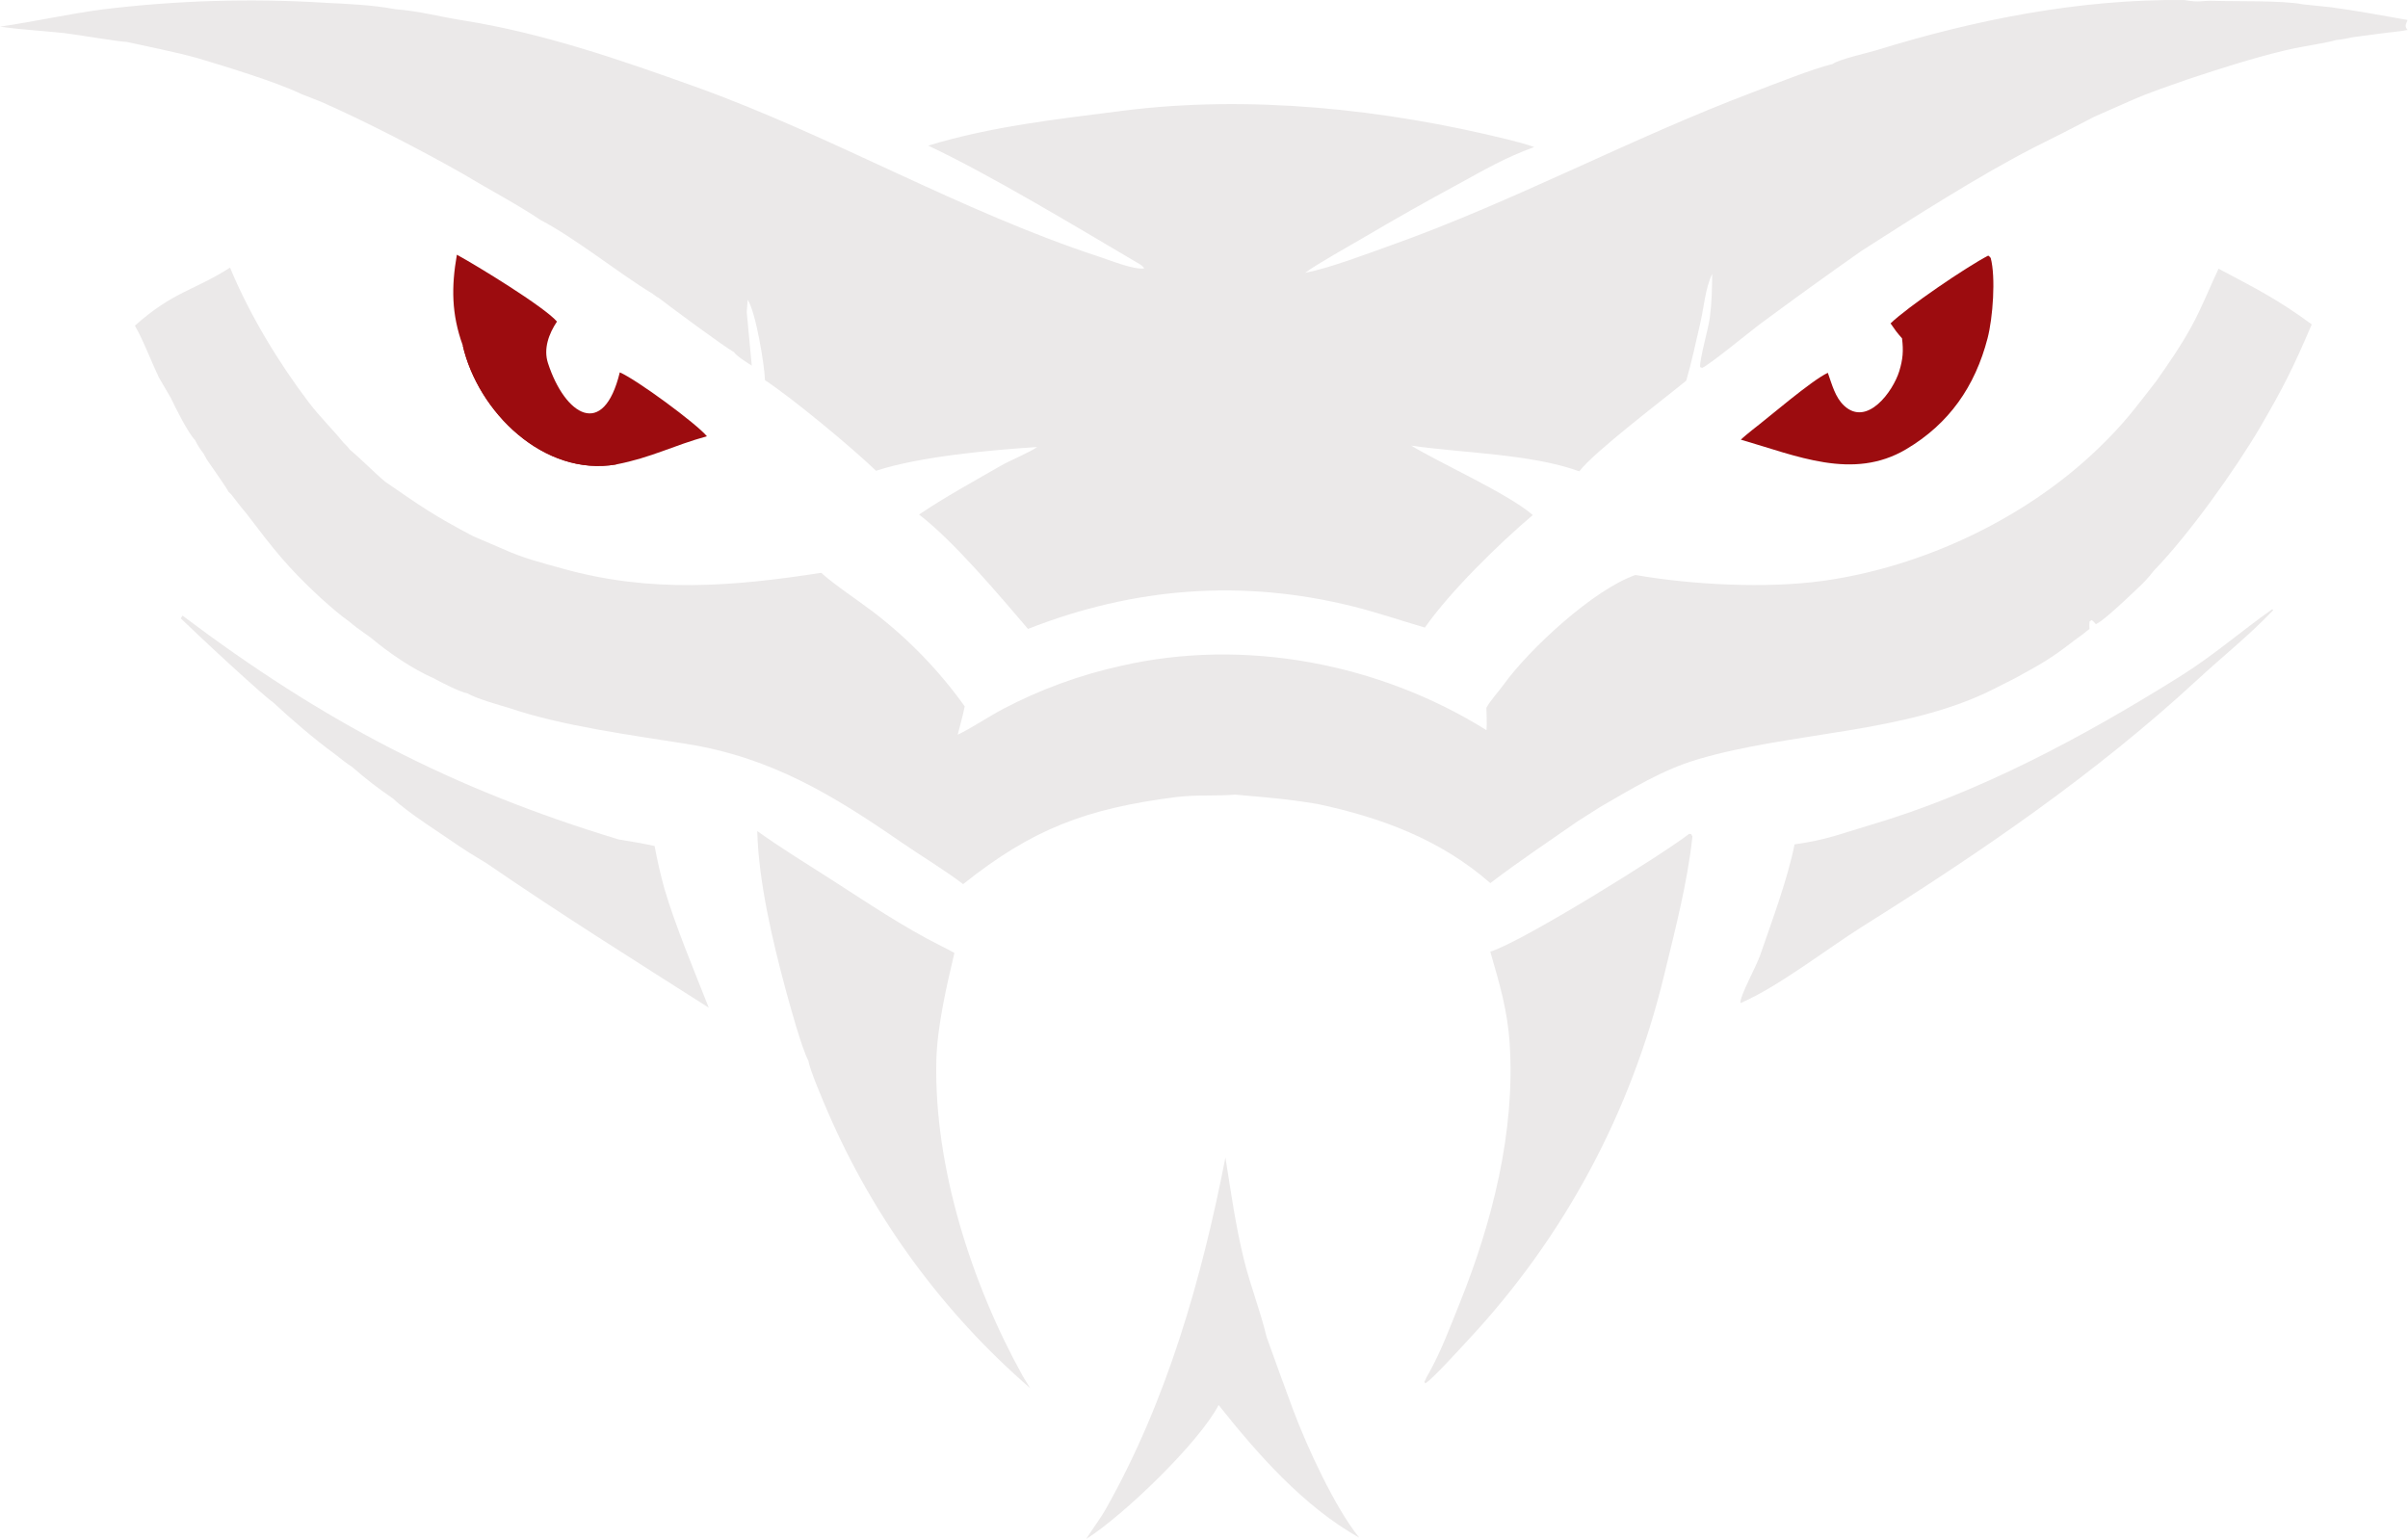
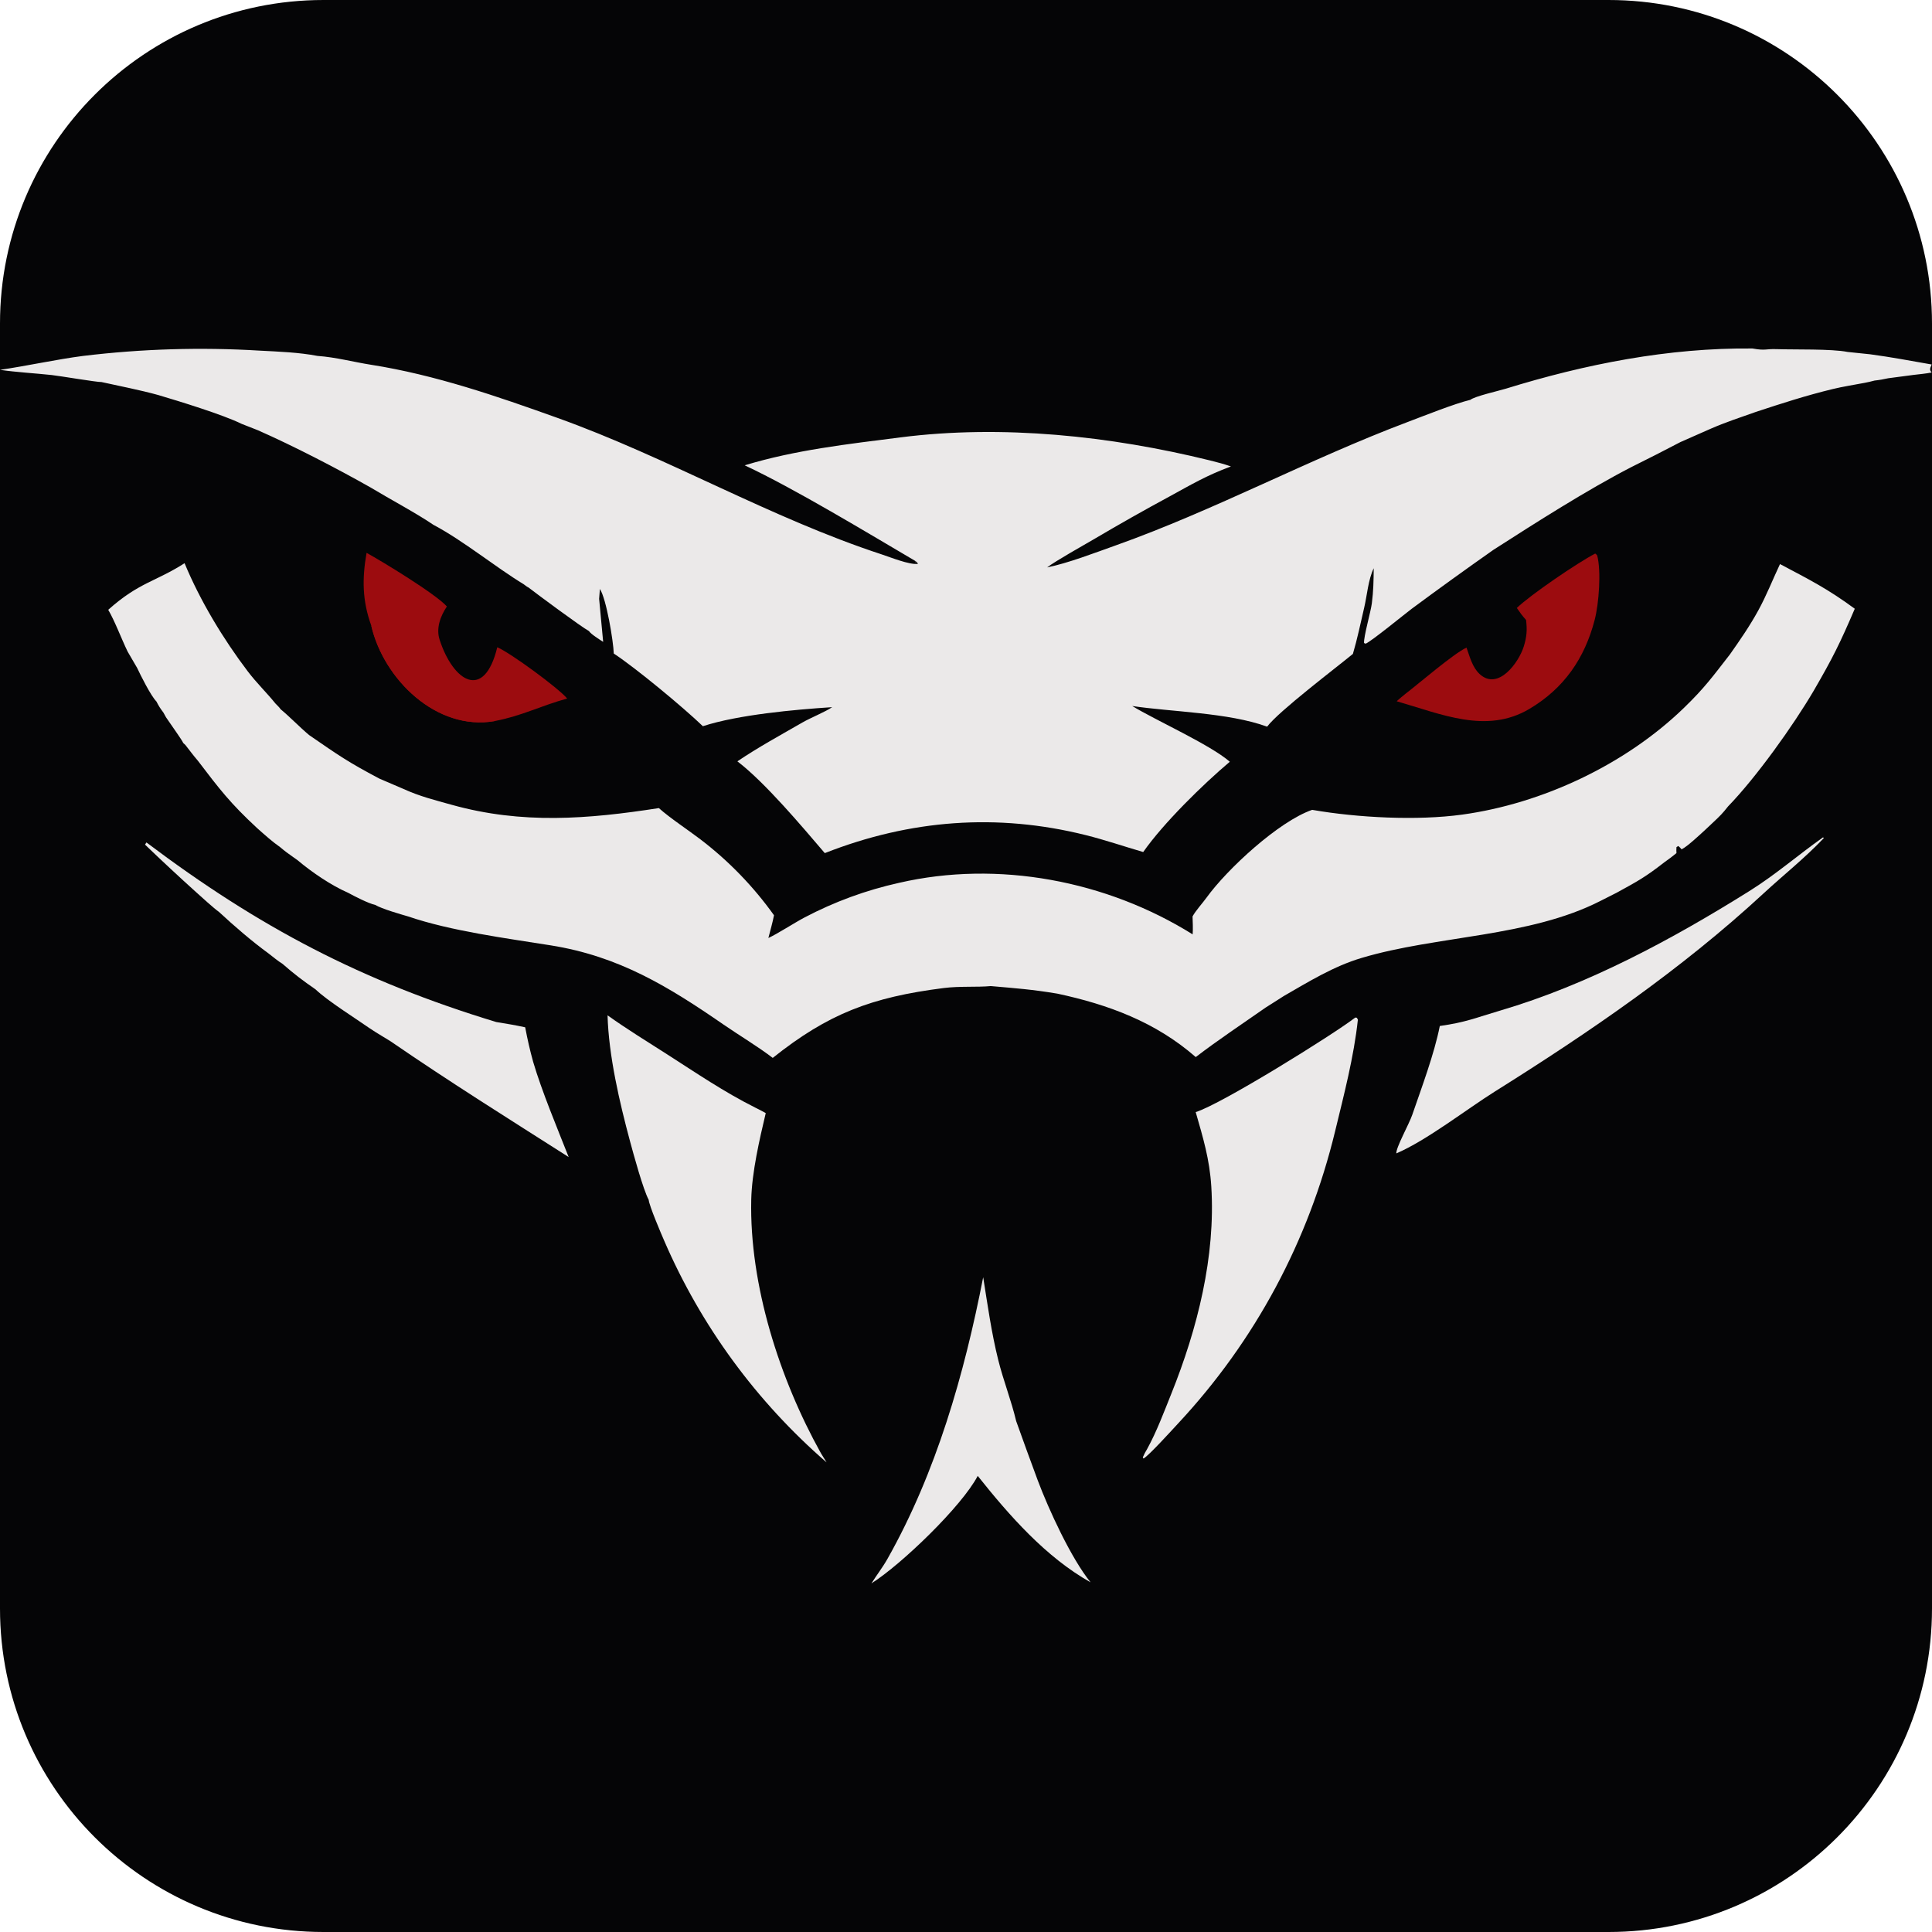
- <svg xmlns="http://www.w3.org/2000/svg" width="1314" height="840" viewBox="0 0 1314 840" fill="none">
-   <path d="M1000.01 34.941C1003.06 32.473 1019.58 28.764 1023.99 27.399C1078.03 10.68 1134.89 -0.588 1191.91 0.024C1201.18 1.641 1200.39 0.181 1208.42 0.465C1219.83 0.871 1245.8 0.169 1256.58 2.364L1271.91 3.955C1286.47 5.909 1299.34 8.373 1313.76 10.893C1312.91 13.248 1311.89 14.242 1313.79 16.343C1309.83 17.108 1305.61 17.51 1301.6 17.967L1284.21 20.261C1280.79 20.989 1278.41 21.454 1274.93 21.829C1272.72 22.382 1270.48 22.99 1268.23 23.372C1261.67 24.624 1252.84 26.033 1246.54 27.584C1228.31 32.013 1212.1 37.253 1194.26 43.134C1184.01 46.741 1173.23 50.319 1163.31 54.667L1142.87 63.687C1131.82 69.481 1120.69 75.148 1109.5 80.688C1079.29 96.265 1044.61 118.422 1015.72 136.956C996.985 150.117 978.415 163.512 960.015 177.139C955.11 180.829 932.932 199.029 928.82 200.785L927.732 200.345C927.351 196.215 932.295 179.083 933.018 173.374C934.121 164.738 934.207 158.161 934.308 149.47C930.522 157.326 929.815 167.768 927.825 176.269C925.408 186.601 923.138 197.588 920.137 207.738C908.329 217.47 869.672 246.734 861.797 257.217C835.407 247.603 796.827 247.208 770.048 243.175C785.882 252.818 823.132 269.489 836.417 281.08C817.839 296.791 791.3 322.83 777.526 342.489C764.552 338.703 751.492 334.241 738.449 330.982C678.197 315.929 618.969 320.433 560.962 343.225C545.376 325.006 520.366 295.229 501.515 280.802C515.625 271.254 531.118 262.815 545.899 254.298C551.214 251.236 561.671 246.991 565.968 243.962C540.652 245.592 501.977 249.085 478.04 256.91C464.747 244.124 432.566 217.426 417.437 207.483C417.19 199.093 412.363 170.083 407.997 163.578L407.479 170.266L410.224 199.543C407.883 198.047 401.898 194.329 400.523 192.169C395.624 189.597 364.941 166.85 359.389 162.532C358.436 162.146 357.095 161.037 356.203 160.381C336.679 148.501 315.197 130.756 294.784 119.953C283.318 112.113 264.677 102.198 251.89 94.459C228.876 81.437 199.38 66.19 175.369 55.609L164.348 51.286C151.59 44.996 122.012 35.94 107.657 31.683C95.403 28.275 81.544 25.627 69.002 22.834C66.396 23.03 40.227 18.606 35.091 18.059C24.061 16.885 10.779 16.124 0 14.542C18.622 11.816 38.595 7.391 56.34 5.096C96.26 0.254 136.537 -0.958 176.675 1.474C189.351 2.136 203.444 2.65 215.878 5.06C228.689 5.994 240.012 9.143 252.451 11.102C295.892 17.943 337.955 32.451 379.234 47.255C454.268 74.164 523.817 115.181 599.659 140.054C605.696 142.038 618.242 147.141 624.087 146.517L624.326 146.184L622.719 144.797L623.798 145.507C623.145 144.933 623.484 145.192 622.784 144.728L622.775 146.3L622.663 144.605C588.805 124.699 540.615 95.492 506.495 79.47C540.897 69.007 576.196 65.099 612.496 60.468C681.578 51.655 755.332 59.473 822.783 76.115C827.618 77.308 832.577 78.601 837.187 80.241C820.396 86.471 810.788 92.263 795.086 100.838C778.109 110.013 761.302 119.511 744.683 129.326C737.749 133.384 717.771 144.587 712.182 148.901C726.229 146.097 744.955 138.869 758.722 133.974C826.156 110.002 890.194 75.337 957.17 50.092C967.913 46.044 989.235 37.508 1000.01 34.941Z" fill="#EBE9E9" />
-   <path d="M73.606 177.738C94.535 159.016 105.866 158.66 125.528 146.043C136.059 171.504 151.845 197.651 168.493 219.586C174.612 227.649 181.406 234.093 187.315 241.453C188.212 242.377 190.276 244.326 190.82 245.343C196.979 250.408 203.467 257.236 210.201 262.911C230.575 276.925 236.354 281.08 258.055 292.567L274.146 299.465C285.49 304.647 295.461 307.083 307.254 310.372C355.071 323.712 399.82 320.115 448.104 312.604C455.637 319.36 468.135 327.571 476.557 333.999C495.644 348.582 512.449 365.934 526.414 385.482C525.542 390.145 523.791 396.251 522.589 400.956C528.555 398.254 540.23 390.671 547.164 387.004C567.45 376.324 589.07 368.399 611.453 363.442C678.842 347.887 752.706 361.949 811.154 398.487C811.442 394.564 811.208 390.26 811.084 386.294C813.082 382.507 817.971 377.141 820.56 373.555C834.607 354.072 869.75 321.608 892.433 313.8C923.286 319.155 963.739 321.262 994.475 317.038C1049.01 309.541 1105.42 283.012 1145.19 244.538C1159.45 230.742 1164.83 223.142 1176.61 208.014C1183.56 198.12 1190.05 188.76 1195.86 178.152C1201.55 167.754 1205.62 157.254 1210.62 146.638C1231.02 157.457 1242.83 163.328 1261.48 177.024C1251.41 200.534 1246.51 210.422 1233.62 232.656C1219.64 256.503 1194.38 291.782 1175.3 311.455C1171.55 316.259 1169.7 318.053 1165.33 322.157L1159.46 327.677C1156.02 330.799 1147.47 338.88 1143.69 340.653C1142.98 339.772 1142.3 339.024 1141.39 338.368L1140.21 339.157C1140.12 340.763 1140.09 341.618 1140.2 343.22C1137.34 345.562 1135.1 347.257 1132.08 349.373C1118.96 359.59 1113.97 362.246 1099.49 370.184L1088.55 375.717C1040.07 400.5 977.49 399.167 926.077 414.508C906.946 420.215 890.381 430.501 873.248 440.358C869.136 443.083 865.008 445.522 860.935 448.178C845.085 459.257 828.551 470.225 813.253 481.941C785.96 458.086 753.763 446.212 719.093 438.792C701.533 435.878 691.171 435.18 673.821 433.652C664.64 434.529 652.779 433.593 641.767 434.997C592.71 441.248 563.269 452.416 525.554 482.507C516.464 475.448 501.903 466.61 492.22 459.923C454.434 433.83 420.876 413.361 374.62 405.97C344.487 401.156 306.647 396.213 277.738 386.338C272.233 384.735 259.772 381.178 255.133 378.427C250.736 377.534 240.836 372.447 236.759 370.202C225.333 365.247 211.929 356.119 202.403 348.058L199.151 345.746C195.88 343.462 193.621 341.808 190.595 339.224C184.858 335.192 180.136 330.871 174.887 326.234C156.572 309.237 149.444 299.918 134.444 280.219C131.784 277.193 128.664 272.971 126.121 269.731L124.614 268.306C123.883 266.411 116.527 256.23 114.908 253.753C113.064 251.225 112.571 250.41 111.129 247.626C108.878 244.603 108.098 243.433 106.382 240.09C102.543 236.172 95.735 222.518 93.295 217.314L86.764 206.092C82.551 197.374 78.069 185.315 73.606 177.738Z" fill="#EBE9E9" />
-   <path d="M413.21 453.541C426.254 462.87 439.992 471.282 453.479 479.916C473.226 492.557 492.589 505.777 513.588 516.271C515.92 517.436 518.571 518.748 520.802 520.048C516.625 537.687 511.346 560.307 510.934 579C509.659 636.844 530.211 700.842 558.232 751.207C559.407 753.322 560.932 755.406 562.144 757.584C514.506 716.285 476.778 664.776 451.759 606.894C449.813 602.421 441.545 583.127 441.187 579.014C437.43 572.082 430.785 547.69 428.542 539.388C421.399 512.856 413.953 480.947 413.21 453.541Z" fill="#EBE9E9" />
-   <path d="M921.739 455.057L922.78 455.184L923.534 456.438C920.79 481.937 914.105 507.312 908.073 532.252C889.976 607.085 853.729 674.877 801.204 731.192C797.418 735.251 781.576 752.794 777.736 754.994L777.254 754.162L778.676 751.153C779.205 750.274 779.71 749.38 780.208 748.478C786.714 736.627 791.611 723.423 796.656 710.873C814.341 666.891 826.848 617.558 823.824 569.861C822.658 551.36 818.29 537.003 813.222 519.346C830.16 514.302 907.234 466.351 921.739 455.057Z" fill="#EBE9E9" />
-   <path d="M99.591 335.967C176.214 393.649 245.838 430.252 337.49 458.103C344.309 459.195 350.449 460.231 357.193 461.697C358.832 470.278 360.279 476.722 362.597 485.136C368.463 505.111 378.997 530.212 386.762 549.934C345.271 523.49 306.284 499.129 265.417 471.065L260.424 468.024C257.194 466.078 254.253 464.285 251.137 462.163C241.146 455.193 222.742 443.672 214.582 435.886C205.801 429.814 200.187 425.56 192.158 418.546C189.144 416.692 185.67 413.825 182.807 411.595C171.303 403.203 159.315 392.854 148.929 383.22C145.5 380.822 136.989 373.027 133.473 369.881C121.694 359.256 110.081 348.449 98.637 337.464L99.591 335.967Z" fill="#EBE9E9" />
-   <path d="M1239.88 332.502L1240.45 332.986C1227.04 347.036 1213.2 357.91 1199.23 370.814C1143.36 422.432 1080.85 465.143 1016.54 505.47C997.25 517.571 970.377 538.591 949.692 547.454C949.319 543.621 958.313 527.609 960.505 521.233C966.871 502.717 975.469 479.879 979.247 460.803C997.289 458.231 1003.66 455.226 1020.54 450.252C1080.01 432.733 1137.24 401.897 1189.64 369.118C1207.78 357.776 1222.74 344.635 1239.88 332.502Z" fill="#EBE9E9" />
-   <path d="M668.69 631.664C671.714 650.578 674.271 669.256 678.935 687.981C682.418 701.978 687.805 715.508 691.132 729.544C695.92 742.965 700.794 756.356 705.753 769.715C713.231 789.676 728.506 822.873 741.737 839.195C711.249 822.041 686.506 793.813 664.974 766.791C654.158 787.46 613.091 827.009 592.705 839.894C596.226 834.226 600.199 829.218 603.564 823.261C636.809 764.396 655.853 697.491 668.69 631.664Z" fill="#EBE9E9" />
-   <path d="M249.311 139.01C259.785 144.709 296.73 167.225 303.929 175.48C299.422 182.241 296.484 190.372 299.011 198.148C308.255 226.588 329.278 239.987 338.207 203.212C347.338 207.109 379.978 231.115 385.757 238.084C367.361 243.156 355.594 249.698 336.306 253.451C296.811 260.279 260.831 224.87 252.484 188.403C246.349 171.434 246.241 156.532 249.311 139.01Z" fill="#9C0C0F" />
-   <path d="M252.484 188.402C257.816 193.878 262.887 216.256 270.733 222.958C280.594 231.378 293.824 238.77 305.338 245C310.204 247.576 316.548 247.196 318.599 249.011L318.056 249.845C315.859 249.604 306.483 248.012 305.108 248.144C316.359 253.043 325.45 250.725 336.306 253.451C296.812 260.279 260.831 224.87 252.484 188.402Z" fill="#9C0C0F" />
-   <path d="M1084.9 139.508C1085.48 139.727 1085.79 140.229 1086.29 140.773C1089.1 151.32 1087.48 173.483 1084.58 184.597C1077.76 210.884 1063.6 231.29 1040.11 245.186C1010.98 262.423 980.241 248.645 949.94 239.945C951.619 238.298 954.107 236.357 955.965 234.815C965.246 227.72 988.582 207.533 997.413 203.461C999.675 209.764 1001.39 216.854 1006.34 221.434C1018.95 233.081 1033.04 213.482 1036.39 202.567C1038.41 195.956 1038.73 191.416 1037.9 184.639C1035.21 181.643 1033.92 179.84 1031.64 176.489C1040.96 167.478 1072.93 145.737 1084.9 139.508Z" fill="#9C0C0F" />
+ <svg xmlns="http://www.w3.org/2000/svg" width="1314" height="1314" viewBox="0 0 1314 1314">
+   <rect width="1314" height="1314" rx="220" ry="220" fill="#050506" />
+   <g transform="translate(0,237)">
+     <path d="M1000.01 34.941C1003.06 32.473 1019.58 28.764 1023.99 27.399C1078.03 10.68 1134.89 -0.588 1191.91 0.024C1201.18 1.641 1200.39 0.181 1208.42 0.465C1219.83 0.871 1245.8 0.169 1256.58 2.364L1271.91 3.955C1286.47 5.909 1299.34 8.373 1313.76 10.893C1312.91 13.248 1311.89 14.242 1313.79 16.343C1309.83 17.108 1305.61 17.51 1301.6 17.967L1284.21 20.261C1280.79 20.989 1278.41 21.454 1274.93 21.829C1272.72 22.382 1270.48 22.99 1268.23 23.372C1261.67 24.624 1252.84 26.033 1246.54 27.584C1228.31 32.013 1212.1 37.253 1194.26 43.134C1184.01 46.741 1173.23 50.319 1163.31 54.667L1142.87 63.687C1131.82 69.481 1120.69 75.148 1109.5 80.688C1079.29 96.265 1044.61 118.422 1015.72 136.956C996.985 150.117 978.415 163.512 960.015 177.139C955.11 180.829 932.932 199.029 928.82 200.785L927.732 200.345C927.351 196.215 932.295 179.083 933.018 173.374C934.121 164.738 934.207 158.161 934.308 149.47C930.522 157.326 929.815 167.768 927.825 176.269C925.408 186.601 923.138 197.588 920.137 207.738C908.329 217.47 869.672 246.734 861.797 257.217C835.407 247.603 796.827 247.208 770.048 243.175C785.882 252.818 823.132 269.489 836.417 281.08C817.839 296.791 791.3 322.83 777.526 342.489C764.552 338.703 751.492 334.241 738.449 330.982C678.197 315.929 618.969 320.433 560.962 343.225C545.376 325.006 520.366 295.229 501.515 280.802C515.625 271.254 531.118 262.815 545.899 254.298C551.214 251.236 561.671 246.991 565.968 243.962C540.652 245.592 501.977 249.085 478.04 256.91C464.747 244.124 432.566 217.426 417.437 207.483C417.19 199.093 412.363 170.083 407.997 163.578L407.479 170.266L410.224 199.543C407.883 198.047 401.898 194.329 400.523 192.169C395.624 189.597 364.941 166.85 359.389 162.532C358.436 162.146 357.095 161.037 356.203 160.381C336.679 148.501 315.197 130.756 294.784 119.953C283.318 112.113 264.677 102.198 251.89 94.459C228.876 81.437 199.38 66.19 175.369 55.609L164.348 51.286C151.59 44.996 122.012 35.94 107.657 31.683C95.403 28.275 81.544 25.627 69.002 22.834C66.396 23.03 40.227 18.606 35.091 18.059C24.061 16.885 10.779 16.124 0 14.542C18.622 11.816 38.595 7.391 56.34 5.096C96.26 0.254 136.537 -0.958 176.675 1.474C189.351 2.136 203.444 2.65 215.878 5.06C228.689 5.994 240.012 9.143 252.451 11.102C295.892 17.943 337.955 32.451 379.234 47.255C454.268 74.164 523.817 115.181 599.659 140.054C605.696 142.038 618.242 147.141 624.087 146.517L624.326 146.184L622.719 144.797L623.798 145.507C623.145 144.933 623.484 145.192 622.784 144.728L622.775 146.3L622.663 144.605C588.805 124.699 540.615 95.492 506.495 79.47C540.897 69.007 576.196 65.099 612.496 60.468C681.578 51.655 755.332 59.473 822.783 76.115C827.618 77.308 832.577 78.601 837.187 80.241C820.396 86.471 810.788 92.263 795.086 100.838C778.109 110.013 761.302 119.511 744.683 129.326C737.749 133.384 717.771 144.587 712.182 148.901C726.229 146.097 744.955 138.869 758.722 133.974C826.156 110.002 890.194 75.337 957.17 50.092C967.913 46.044 989.235 37.508 1000.01 34.941Z" fill="#EBE9E9" />
+     <path d="M73.606 177.738C94.535 159.016 105.866 158.66 125.528 146.043C136.059 171.504 151.845 197.651 168.493 219.586C174.612 227.649 181.406 234.093 187.315 241.453C188.212 242.377 190.276 244.326 190.82 245.343C196.979 250.408 203.467 257.236 210.201 262.911C230.575 276.925 236.354 281.08 258.055 292.567L274.146 299.465C285.49 304.647 295.461 307.083 307.254 310.372C355.071 323.712 399.82 320.115 448.104 312.604C455.637 319.36 468.135 327.571 476.557 333.999C495.644 348.582 512.449 365.934 526.414 385.482C525.542 390.145 523.791 396.251 522.589 400.956C528.555 398.254 540.23 390.671 547.164 387.004C567.45 376.324 589.07 368.399 611.453 363.442C678.842 347.887 752.706 361.949 811.154 398.487C811.442 394.564 811.208 390.26 811.084 386.294C813.082 382.507 817.971 377.141 820.56 373.555C834.607 354.072 869.75 321.608 892.433 313.8C923.286 319.155 963.739 321.262 994.475 317.038C1049.01 309.541 1105.42 283.012 1145.19 244.538C1159.45 230.742 1164.83 223.142 1176.61 208.014C1183.56 198.12 1190.05 188.76 1195.86 178.152C1201.55 167.754 1205.62 157.254 1210.62 146.638C1231.02 157.457 1242.83 163.328 1261.48 177.024C1251.41 200.534 1246.51 210.422 1233.62 232.656C1219.64 256.503 1194.38 291.782 1175.3 311.455C1171.55 316.259 1169.7 318.053 1165.33 322.157L1159.46 327.677C1156.02 330.799 1147.47 338.88 1143.69 340.653C1142.98 339.772 1142.3 339.024 1141.39 338.368L1140.21 339.157C1140.12 340.763 1140.09 341.618 1140.2 343.22C1137.34 345.562 1135.1 347.257 1132.08 349.373C1118.96 359.59 1113.97 362.246 1099.49 370.184L1088.55 375.717C1040.07 400.5 977.49 399.167 926.077 414.508C906.946 420.215 890.381 430.501 873.248 440.358C869.136 443.083 865.008 445.522 860.935 448.178C845.085 459.257 828.551 470.225 813.253 481.941C785.96 458.086 753.763 446.212 719.093 438.792C701.533 435.878 691.171 435.18 673.821 433.652C664.64 434.529 652.779 433.593 641.767 434.997C592.71 441.248 563.269 452.416 525.554 482.507C516.464 475.448 501.903 466.61 492.22 459.923C454.434 433.83 420.876 413.361 374.62 405.97C344.487 401.156 306.647 396.213 277.738 386.338C272.233 384.735 259.772 381.178 255.133 378.427C250.736 377.534 240.836 372.447 236.759 370.202C225.333 365.247 211.929 356.119 202.403 348.058L199.151 345.746C195.88 343.462 193.621 341.808 190.595 339.224C184.858 335.192 180.136 330.871 174.887 326.234C156.572 309.237 149.444 299.918 134.444 280.219C131.784 277.193 128.664 272.971 126.121 269.731L124.614 268.306C123.883 266.411 116.527 256.23 114.908 253.753C113.064 251.225 112.571 250.41 111.129 247.626C108.878 244.603 108.098 243.433 106.382 240.09C102.543 236.172 95.735 222.518 93.295 217.314L86.764 206.092C82.551 197.374 78.069 185.315 73.606 177.738Z" fill="#EBE9E9" />
+     <path d="M413.21 453.541C426.254 462.87 439.992 471.282 453.479 479.916C473.226 492.557 492.589 505.777 513.588 516.271C515.92 517.436 518.571 518.748 520.802 520.048C516.625 537.687 511.346 560.307 510.934 579C509.659 636.844 530.211 700.842 558.232 751.207C559.407 753.322 560.932 755.406 562.144 757.584C514.506 716.285 476.778 664.776 451.759 606.894C449.813 602.421 441.545 583.127 441.187 579.014C437.43 572.082 430.785 547.69 428.542 539.388C421.399 512.856 413.953 480.947 413.21 453.541Z" fill="#EBE9E9" />
+     <path d="M921.739 455.057L922.78 455.184L923.534 456.438C920.79 481.937 914.105 507.312 908.073 532.252C889.976 607.085 853.729 674.877 801.204 731.192C797.418 735.251 781.576 752.794 777.736 754.994L777.254 754.162L778.676 751.153C779.205 750.274 779.71 749.38 780.208 748.478C786.714 736.627 791.611 723.423 796.656 710.873C814.341 666.891 826.848 617.558 823.824 569.861C822.658 551.36 818.29 537.003 813.222 519.346C830.16 514.302 907.234 466.351 921.739 455.057Z" fill="#EBE9E9" />
+     <path d="M99.591 335.967C176.214 393.649 245.838 430.252 337.49 458.103C344.309 459.195 350.449 460.231 357.193 461.697C358.832 470.278 360.279 476.722 362.597 485.136C368.463 505.111 378.997 530.212 386.762 549.934C345.271 523.49 306.284 499.129 265.417 471.065L260.424 468.024C257.194 466.078 254.253 464.285 251.137 462.163C241.146 455.193 222.742 443.672 214.582 435.886C205.801 429.814 200.187 425.56 192.158 418.546C189.144 416.692 185.67 413.825 182.807 411.595C171.303 403.203 159.315 392.854 148.929 383.22C145.5 380.822 136.989 373.027 133.473 369.881C121.694 359.256 110.081 348.449 98.637 337.464L99.591 335.967Z" fill="#EBE9E9" />
+     <path d="M1239.88 332.502L1240.45 332.986C1227.04 347.036 1213.2 357.91 1199.23 370.814C1143.36 422.432 1080.85 465.143 1016.54 505.47C997.25 517.571 970.377 538.591 949.692 547.454C949.319 543.621 958.313 527.609 960.505 521.233C966.871 502.717 975.469 479.879 979.247 460.803C997.289 458.231 1003.66 455.226 1020.54 450.252C1080.01 432.733 1137.24 401.897 1189.64 369.118C1207.78 357.776 1222.74 344.635 1239.88 332.502Z" fill="#EBE9E9" />
+     <path d="M668.69 631.664C671.714 650.578 674.271 669.256 678.935 687.981C682.418 701.978 687.805 715.508 691.132 729.544C695.92 742.965 700.794 756.356 705.753 769.715C713.231 789.676 728.506 822.873 741.737 839.195C711.249 822.041 686.506 793.813 664.974 766.791C654.158 787.46 613.091 827.009 592.705 839.894C596.226 834.226 600.199 829.218 603.564 823.261C636.809 764.396 655.853 697.491 668.69 631.664Z" fill="#EBE9E9" />
+     <path d="M249.311 139.01C259.785 144.709 296.73 167.225 303.929 175.48C299.422 182.241 296.484 190.372 299.011 198.148C308.255 226.588 329.278 239.987 338.207 203.212C347.338 207.109 379.978 231.115 385.757 238.084C367.361 243.156 355.594 249.698 336.306 253.451C296.811 260.279 260.831 224.87 252.484 188.403C246.349 171.434 246.241 156.532 249.311 139.01Z" fill="#9C0C0F" />
+     <path d="M252.484 188.402C257.816 193.878 262.887 216.256 270.733 222.958C280.594 231.378 293.824 238.77 305.338 245C310.204 247.576 316.548 247.196 318.599 249.011L318.056 249.845C315.859 249.604 306.483 248.012 305.108 248.144C316.359 253.043 325.45 250.725 336.306 253.451C296.812 260.279 260.831 224.87 252.484 188.402Z" fill="#9C0C0F" />
+     <path d="M1084.9 139.508C1085.48 139.727 1085.79 140.229 1086.29 140.773C1089.1 151.32 1087.48 173.483 1084.58 184.597C1077.76 210.884 1063.6 231.29 1040.11 245.186C1010.98 262.423 980.241 248.645 949.94 239.945C951.619 238.298 954.107 236.357 955.965 234.815C965.246 227.72 988.582 207.533 997.413 203.461C999.675 209.764 1001.39 216.854 1006.34 221.434C1018.95 233.081 1033.04 213.482 1036.39 202.567C1038.41 195.956 1038.73 191.416 1037.9 184.639C1035.21 181.643 1033.92 179.84 1031.64 176.489C1040.96 167.478 1072.93 145.737 1084.9 139.508Z" fill="#9C0C0F" />
+   </g>
</svg>
